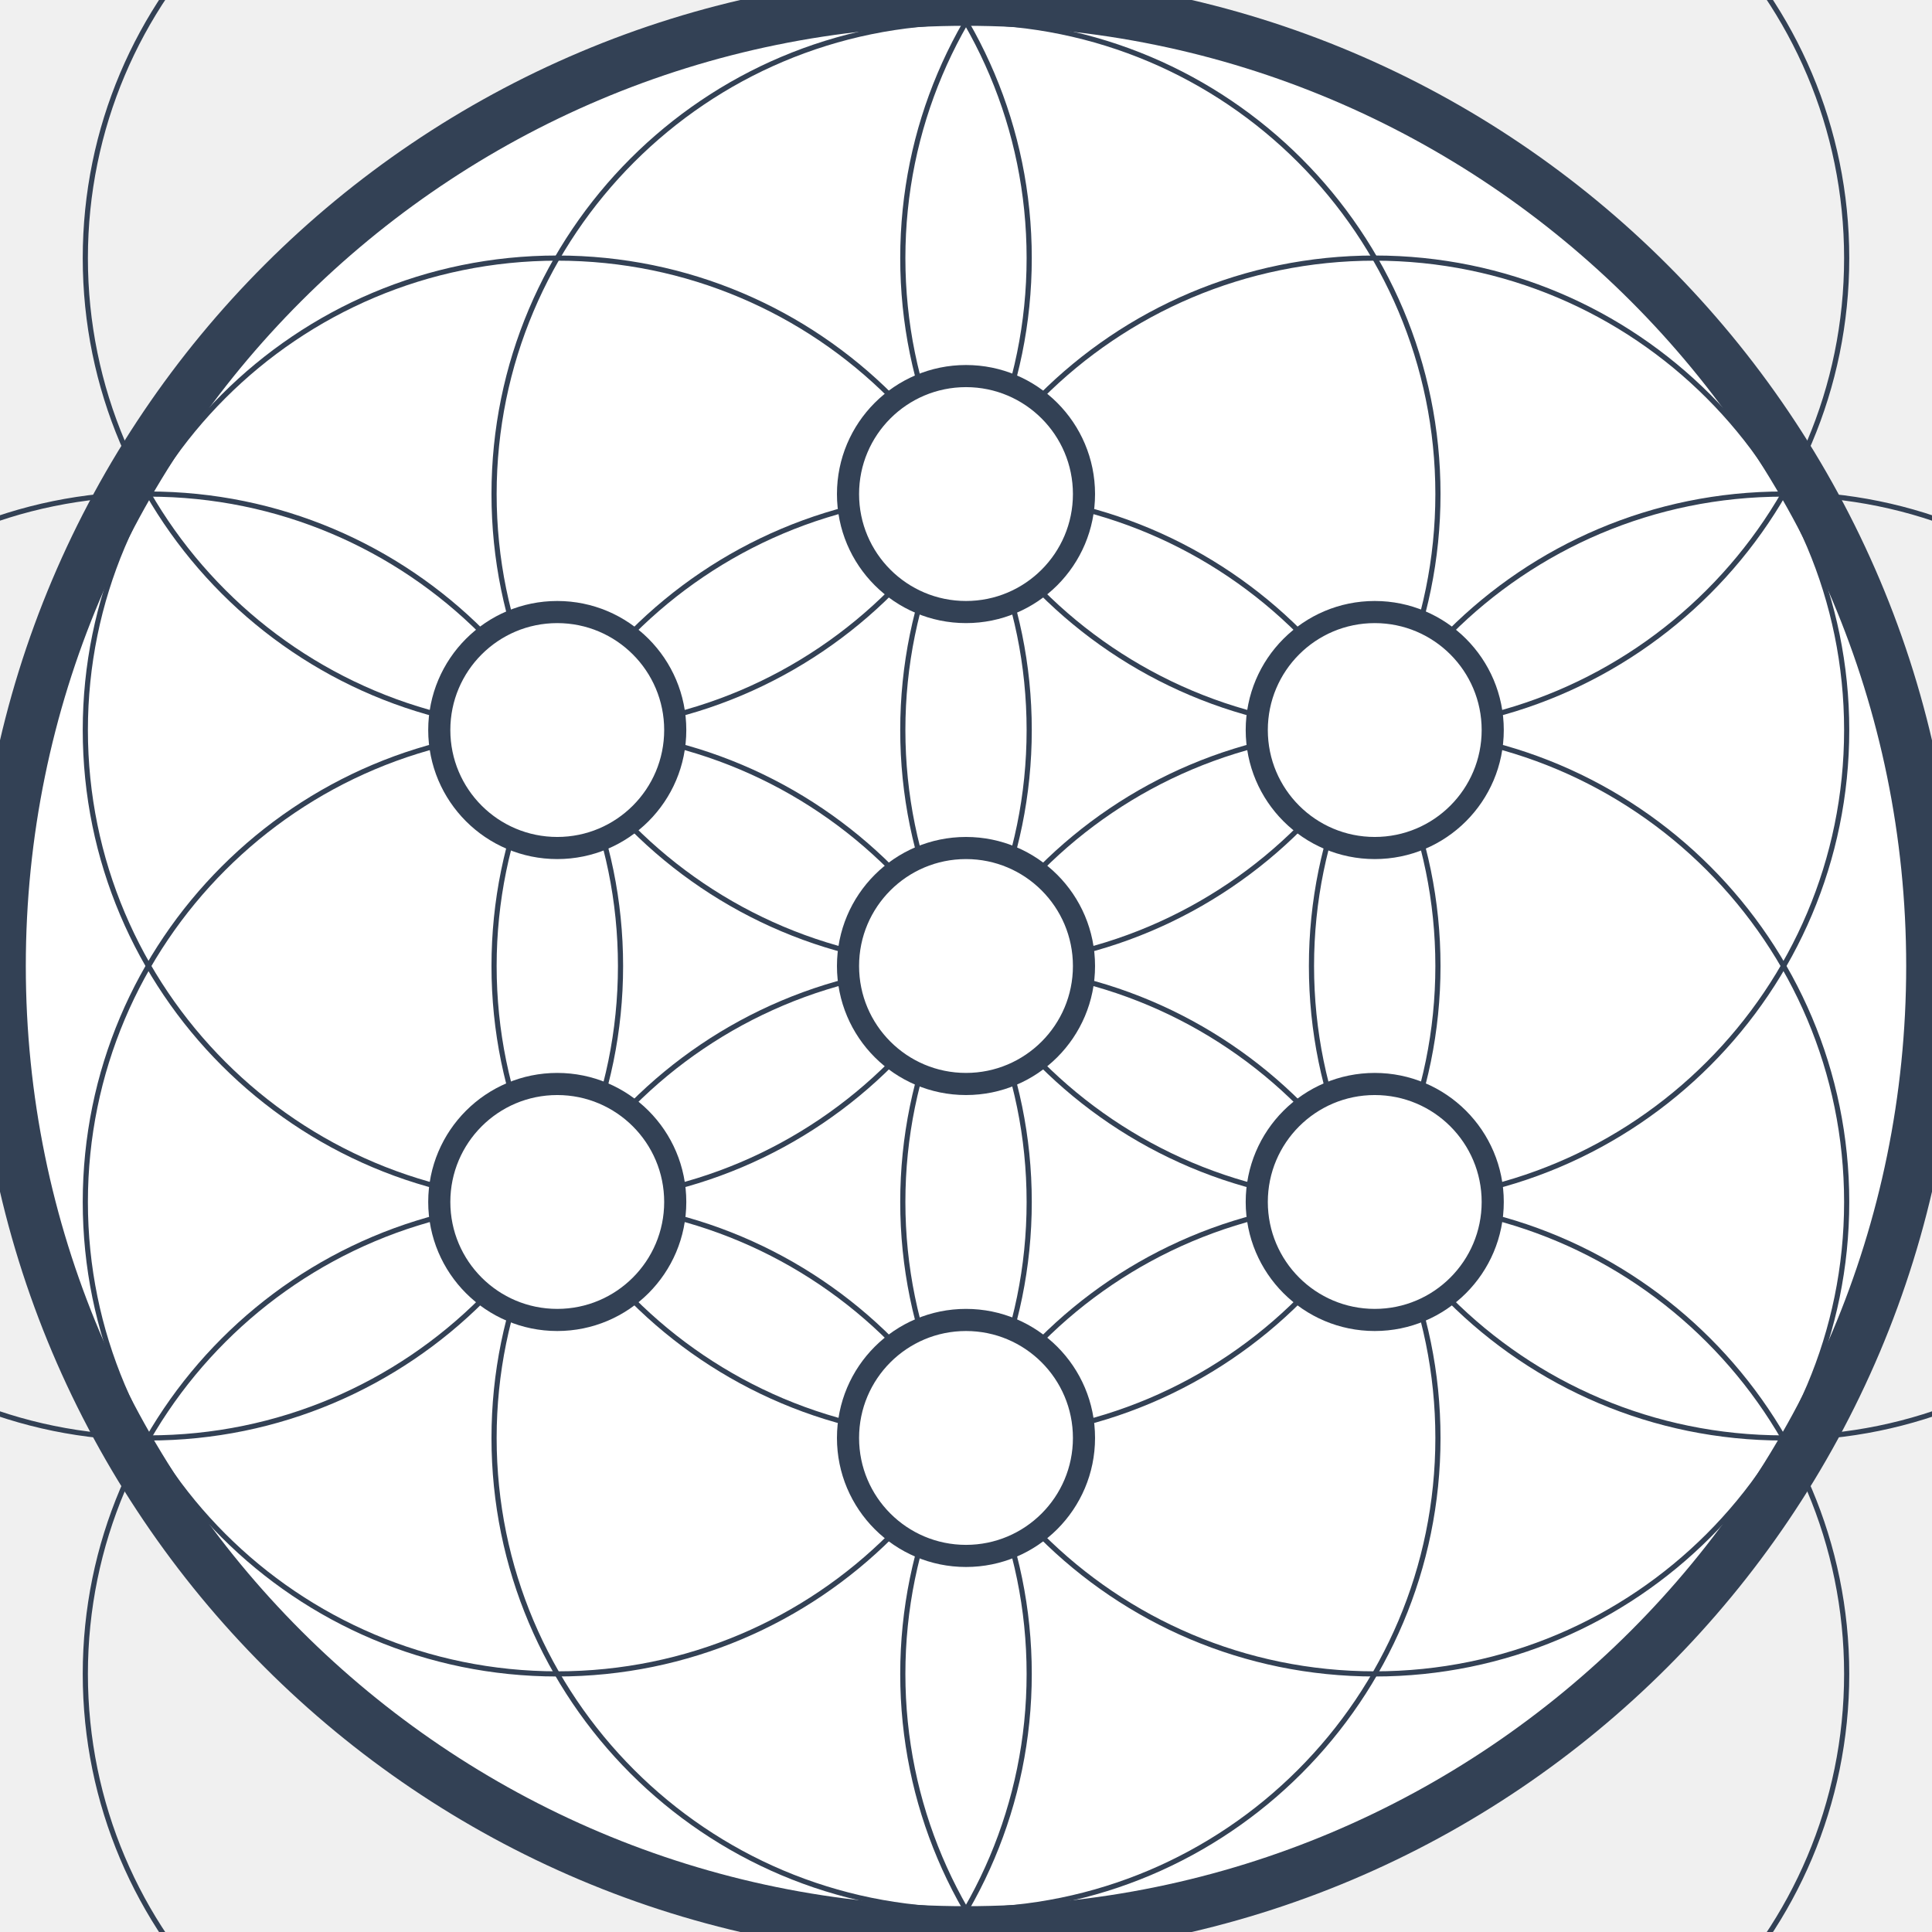
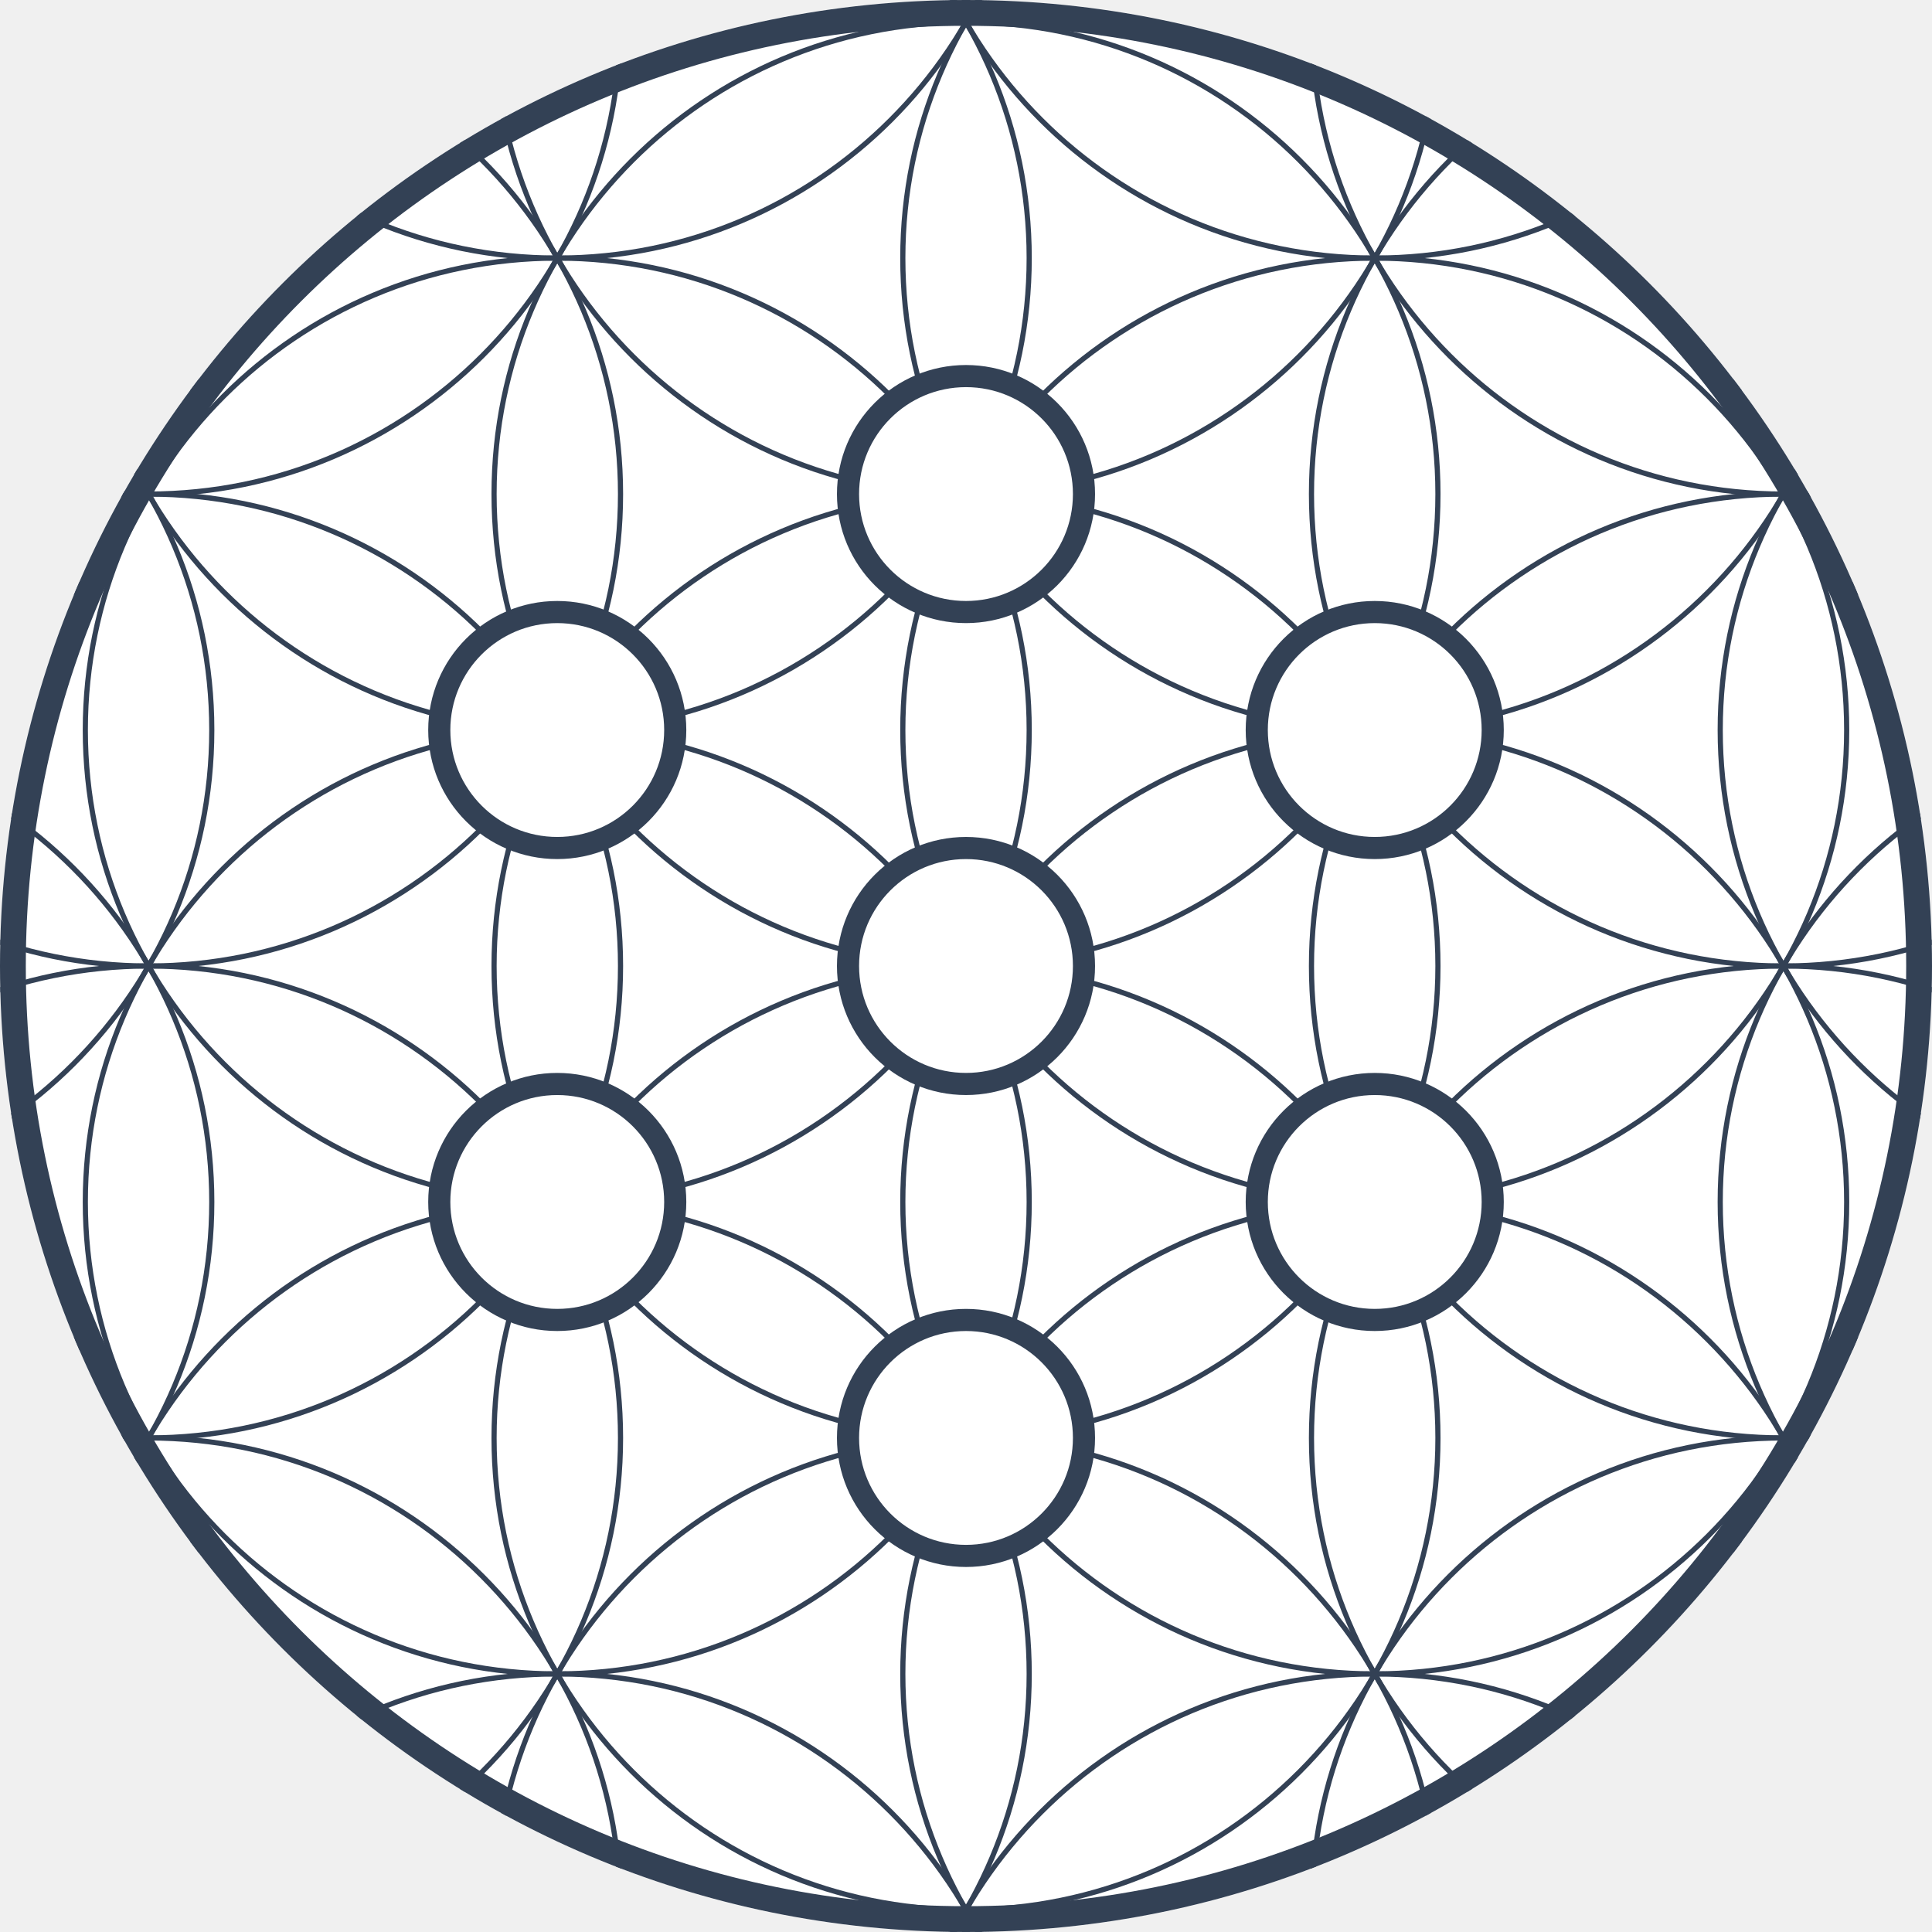
<svg xmlns="http://www.w3.org/2000/svg" width="32" height="32" viewBox="0 0 262 262">
-   <circle cx="131" cy="131" r="131" fill="white" stroke="#334155" stroke-width="7" />
-   <circle cx="20.15" cy="131" r="64" fill="none" stroke="#334155" stroke-width=".7" />
-   <circle cx="75.57" cy="35" r="64" fill="none" stroke="#334155" stroke-width=".7" />
-   <circle cx="75.57" cy="99" r="64" fill="none" stroke="#334155" stroke-width=".7" />
-   <circle cx="75.57" cy="163" r="64" fill="none" stroke="#334155" stroke-width=".7" />
-   <circle cx="75.57" cy="227" r="64" fill="none" stroke="#334155" stroke-width=".7" />
-   <circle cx="131" cy="67" r="64" fill="none" stroke="#334155" stroke-width=".7" />
-   <circle cx="131" cy="131" r="64" fill="none" stroke="#334155" stroke-width=".7" />
-   <circle cx="131" cy="195" r="64" fill="none" stroke="#334155" stroke-width=".7" />
-   <circle cx="186.43" cy="35" r="64" fill="none" stroke="#334155" stroke-width=".7" />
-   <circle cx="186.43" cy="99" r="64" fill="none" stroke="#334155" stroke-width=".7" />
-   <circle cx="186.43" cy="163" r="64" fill="none" stroke="#334155" stroke-width=".7" />
-   <circle cx="186.43" cy="227" r="64" fill="none" stroke="#334155" stroke-width=".7" />
-   <circle cx="241.85" cy="131" r="64" fill="none" stroke="#334155" stroke-width=".7" />
-   <circle cx="75.57" cy="99" r="16" fill="white" stroke="#334155" stroke-width="3" />
-   <circle cx="75.57" cy="163" r="16" fill="white" stroke="#334155" stroke-width="3" />
-   <circle cx="131" cy="67" r="16" fill="white" stroke="#334155" stroke-width="3" />
-   <circle cx="131" cy="131" r="16" fill="white" stroke="#334155" stroke-width="3" />
-   <circle cx="131" cy="195" r="16" fill="white" stroke="#334155" stroke-width="3" />
-   <circle cx="186.43" cy="99" r="16" fill="white" stroke="#334155" stroke-width="3" />
-   <circle cx="186.43" cy="163" r="16" fill="white" stroke="#334155" stroke-width="3" />
+   <defs>
+     <clipPath id="clean-_r_0_">
+       <circle cx="131" cy="131" r="131" />
+     </clipPath>
+   </defs>
+   <g>
+     <circle cx="131" cy="131" r="131" fill="white" stroke="#334155" stroke-width="7" clip-path="url(#clean-_r_0_)" />
+     <circle cx="-35.28" cy="-29" r="64" fill="none" stroke="#334155" stroke-width=".7" clip-path="url(#clean-_r_0_)" />
+     <circle cx="-35.28" cy="35" r="64" fill="none" stroke="#334155" stroke-width=".7" clip-path="url(#clean-_r_0_)" />
+     <circle cx="-35.28" cy="99" r="64" fill="none" stroke="#334155" stroke-width=".7" clip-path="url(#clean-_r_0_)" />
+     <circle cx="-35.28" cy="163" r="64" fill="none" stroke="#334155" stroke-width=".7" clip-path="url(#clean-_r_0_)" />
+     <circle cx="-35.28" cy="227" r="64" fill="none" stroke="#334155" stroke-width=".7" clip-path="url(#clean-_r_0_)" />
+     <circle cx="-35.28" cy="291" r="64" fill="none" stroke="#334155" stroke-width=".7" clip-path="url(#clean-_r_0_)" />
+     <circle cx="20.15" cy="3" r="64" fill="none" stroke="#334155" stroke-width=".7" clip-path="url(#clean-_r_0_)" />
+     <circle cx="20.15" cy="67" r="64" fill="none" stroke="#334155" stroke-width=".7" clip-path="url(#clean-_r_0_)" />
+     <circle cx="20.15" cy="131" r="64" fill="none" stroke="#334155" stroke-width=".7" clip-path="url(#clean-_r_0_)" />
+     <circle cx="20.15" cy="195" r="64" fill="none" stroke="#334155" stroke-width=".7" clip-path="url(#clean-_r_0_)" />
+     <circle cx="20.15" cy="259" r="64" fill="none" stroke="#334155" stroke-width=".7" clip-path="url(#clean-_r_0_)" />
+     <circle cx="75.57" cy="-29" r="64" fill="none" stroke="#334155" stroke-width=".7" clip-path="url(#clean-_r_0_)" />
+     <circle cx="75.57" cy="35" r="64" fill="none" stroke="#334155" stroke-width=".7" clip-path="url(#clean-_r_0_)" />
+     <circle cx="75.57" cy="99" r="64" fill="none" stroke="#334155" stroke-width=".7" clip-path="url(#clean-_r_0_)" />
+     <circle cx="75.57" cy="163" r="64" fill="none" stroke="#334155" stroke-width=".7" clip-path="url(#clean-_r_0_)" />
+     <circle cx="75.57" cy="227" r="64" fill="none" stroke="#334155" stroke-width=".7" clip-path="url(#clean-_r_0_)" />
+     <circle cx="75.57" cy="291" r="64" fill="none" stroke="#334155" stroke-width=".7" clip-path="url(#clean-_r_0_)" />
+     <circle cx="131" cy="3" r="64" fill="none" stroke="#334155" stroke-width=".7" clip-path="url(#clean-_r_0_)" />
+     <circle cx="131" cy="67" r="64" fill="none" stroke="#334155" stroke-width=".7" clip-path="url(#clean-_r_0_)" />
+     <circle cx="131" cy="131" r="64" fill="none" stroke="#334155" stroke-width=".7" clip-path="url(#clean-_r_0_)" />
+     <circle cx="131" cy="195" r="64" fill="none" stroke="#334155" stroke-width=".7" clip-path="url(#clean-_r_0_)" />
+     <circle cx="131" cy="259" r="64" fill="none" stroke="#334155" stroke-width=".7" clip-path="url(#clean-_r_0_)" />
+     <circle cx="186.43" cy="-29" r="64" fill="none" stroke="#334155" stroke-width=".7" clip-path="url(#clean-_r_0_)" />
+     <circle cx="186.43" cy="35" r="64" fill="none" stroke="#334155" stroke-width=".7" clip-path="url(#clean-_r_0_)" />
+     <circle cx="186.43" cy="99" r="64" fill="none" stroke="#334155" stroke-width=".7" clip-path="url(#clean-_r_0_)" />
+     <circle cx="186.43" cy="163" r="64" fill="none" stroke="#334155" stroke-width=".7" clip-path="url(#clean-_r_0_)" />
+     <circle cx="186.43" cy="227" r="64" fill="none" stroke="#334155" stroke-width=".7" clip-path="url(#clean-_r_0_)" />
+     <circle cx="186.43" cy="291" r="64" fill="none" stroke="#334155" stroke-width=".7" clip-path="url(#clean-_r_0_)" />
+     <circle cx="241.85" cy="3" r="64" fill="none" stroke="#334155" stroke-width=".7" clip-path="url(#clean-_r_0_)" />
+     <circle cx="241.85" cy="67" r="64" fill="none" stroke="#334155" stroke-width=".7" clip-path="url(#clean-_r_0_)" />
+     <circle cx="241.85" cy="131" r="64" fill="none" stroke="#334155" stroke-width=".7" clip-path="url(#clean-_r_0_)" />
+     <circle cx="241.85" cy="195" r="64" fill="none" stroke="#334155" stroke-width=".7" clip-path="url(#clean-_r_0_)" />
+     <circle cx="241.85" cy="259" r="64" fill="none" stroke="#334155" stroke-width=".7" clip-path="url(#clean-_r_0_)" />
+     <circle cx="297.28" cy="-29" r="64" fill="none" stroke="#334155" stroke-width=".7" clip-path="url(#clean-_r_0_)" />
+     <circle cx="297.28" cy="35" r="64" fill="none" stroke="#334155" stroke-width=".7" clip-path="url(#clean-_r_0_)" />
+     <circle cx="297.28" cy="99" r="64" fill="none" stroke="#334155" stroke-width=".7" clip-path="url(#clean-_r_0_)" />
+     <circle cx="297.28" cy="163" r="64" fill="none" stroke="#334155" stroke-width=".7" clip-path="url(#clean-_r_0_)" />
+     <circle cx="297.28" cy="227" r="64" fill="none" stroke="#334155" stroke-width=".7" clip-path="url(#clean-_r_0_)" />
+     <circle cx="297.28" cy="291" r="64" fill="none" stroke="#334155" stroke-width=".7" clip-path="url(#clean-_r_0_)" />
+     <circle cx="75.57" cy="99" r="16" fill="white" stroke="#334155" stroke-width="3" clip-path="url(#clean-_r_0_)" />
+     <circle cx="75.57" cy="163" r="16" fill="white" stroke="#334155" stroke-width="3" clip-path="url(#clean-_r_0_)" />
+     <circle cx="131" cy="67" r="16" fill="white" stroke="#334155" stroke-width="3" clip-path="url(#clean-_r_0_)" />
+     <circle cx="131" cy="131" r="16" fill="white" stroke="#334155" stroke-width="3" clip-path="url(#clean-_r_0_)" />
+     <circle cx="131" cy="195" r="16" fill="white" stroke="#334155" stroke-width="3" clip-path="url(#clean-_r_0_)" />
+     <circle cx="186.43" cy="99" r="16" fill="white" stroke="#334155" stroke-width="3" clip-path="url(#clean-_r_0_)" />
+     <circle cx="186.43" cy="163" r="16" fill="white" stroke="#334155" stroke-width="3" clip-path="url(#clean-_r_0_)" />
+   </g>
</svg>
